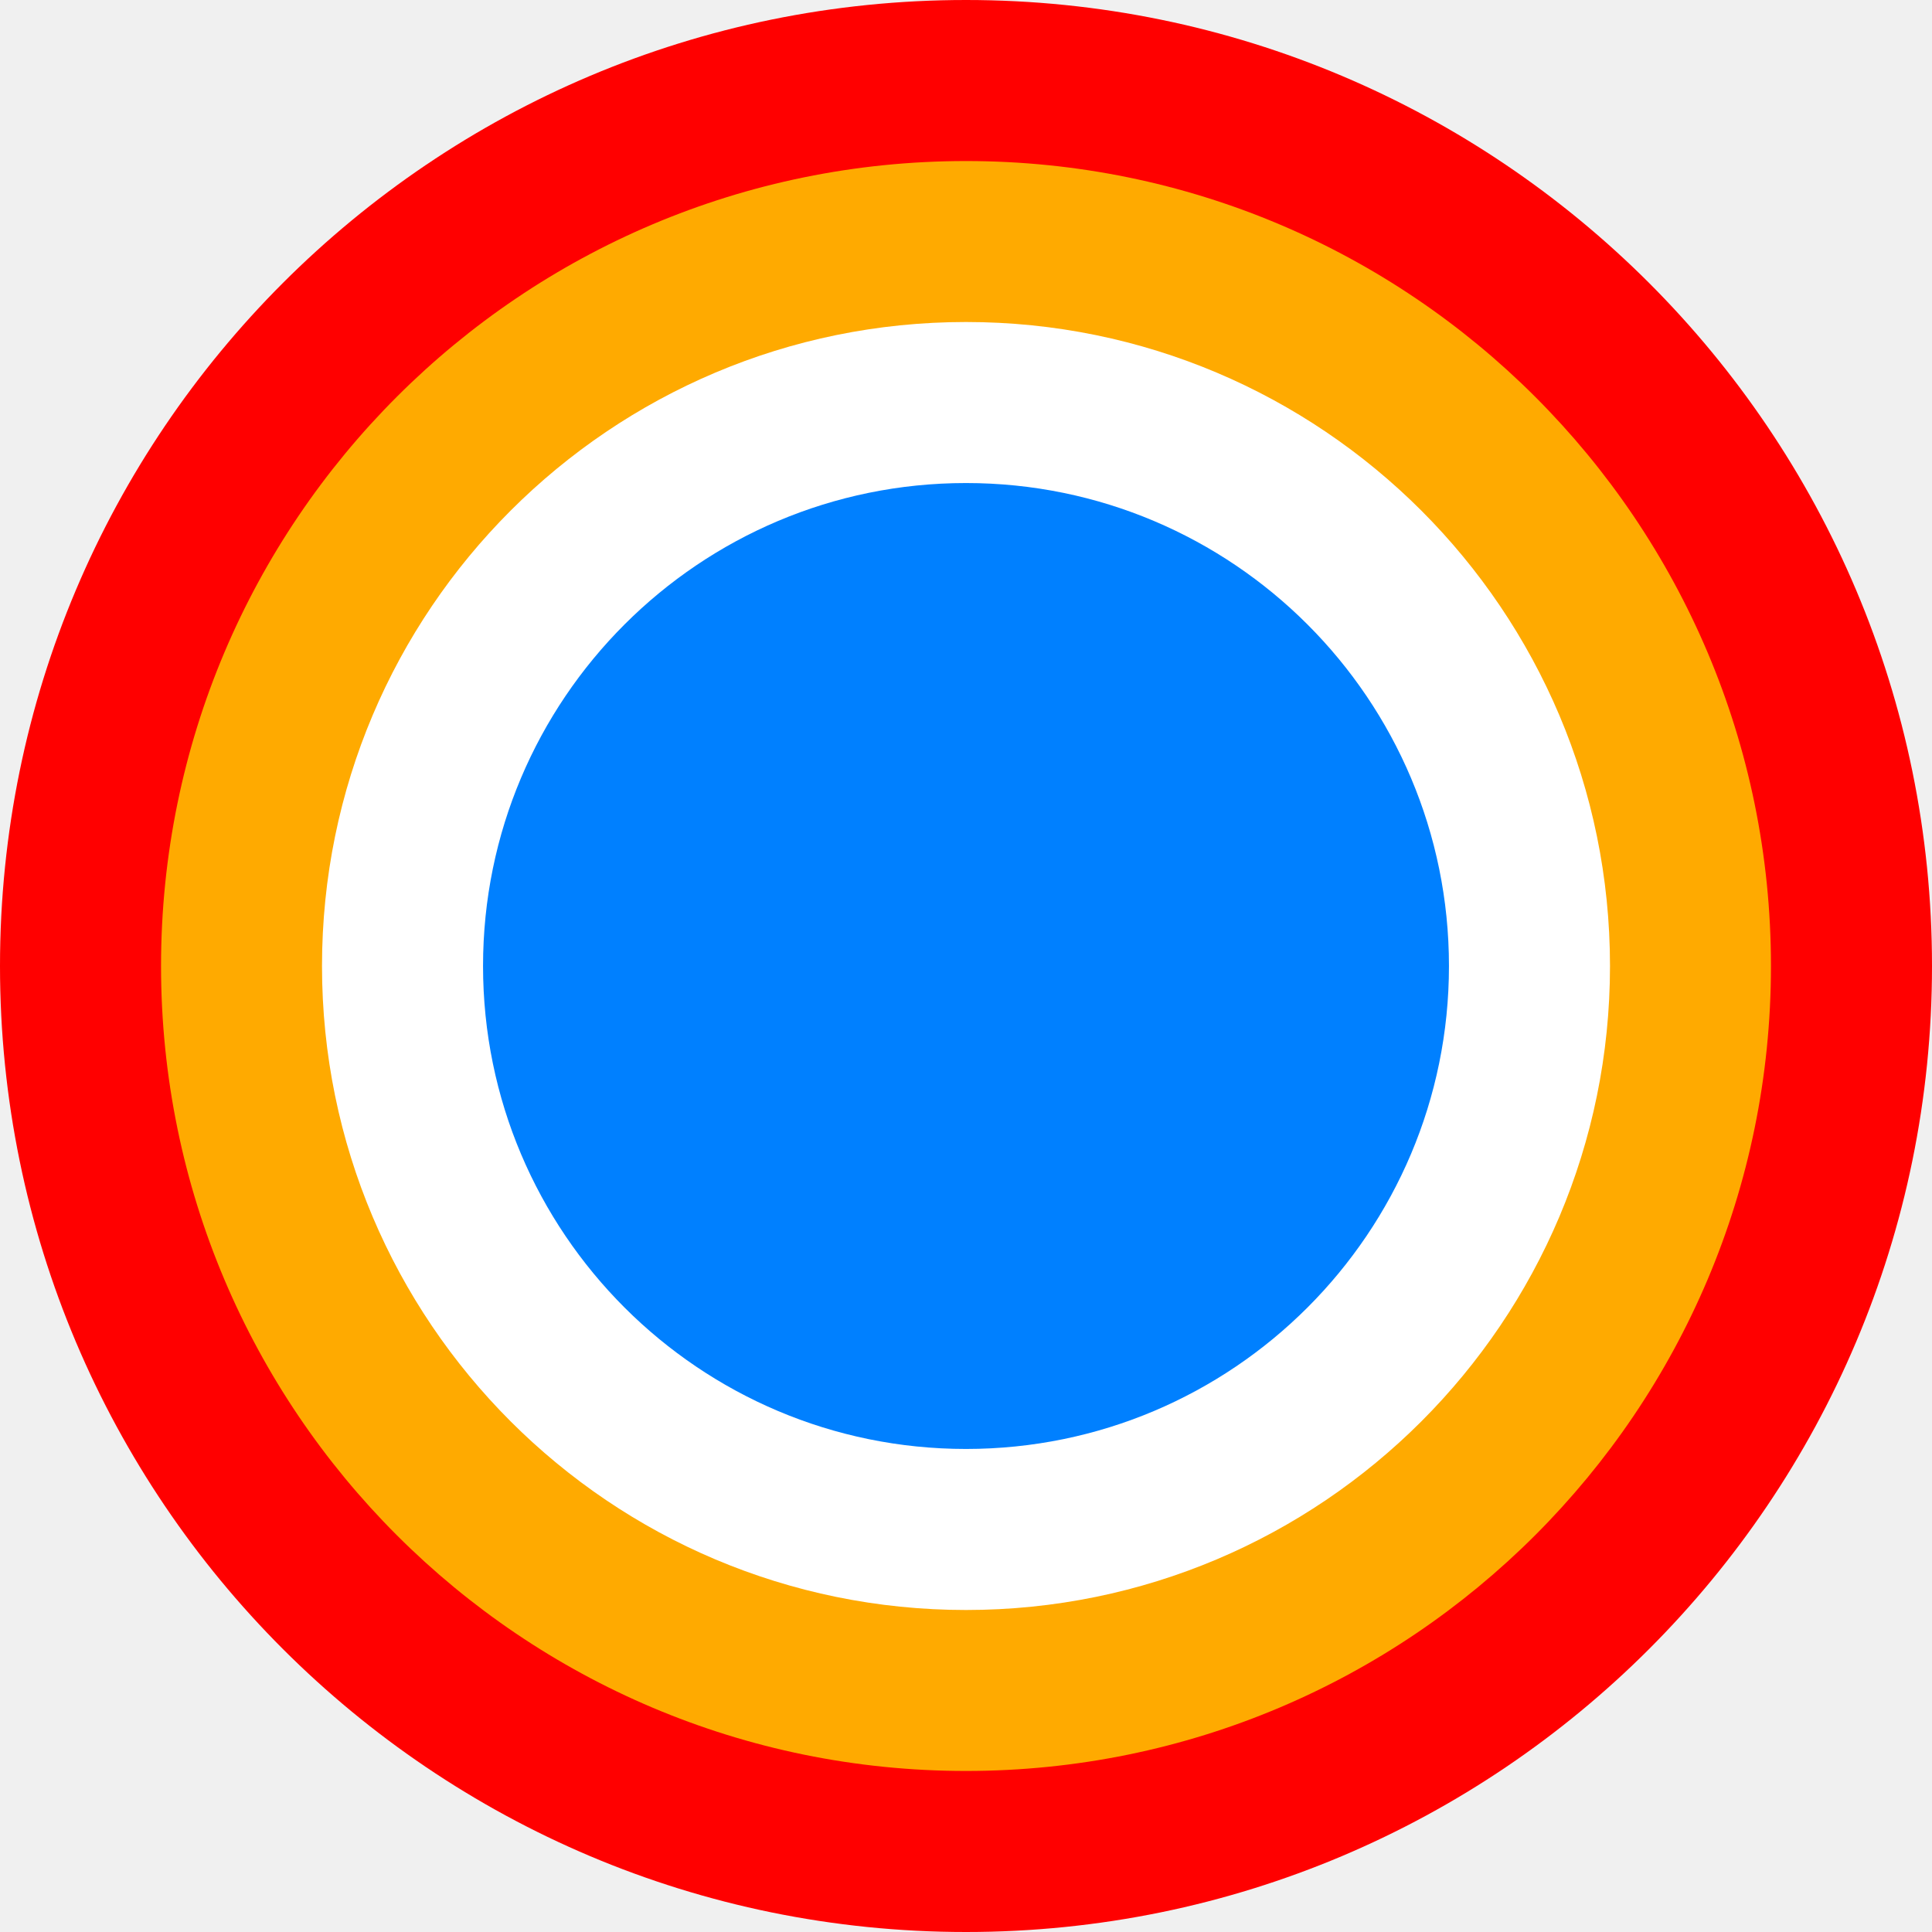
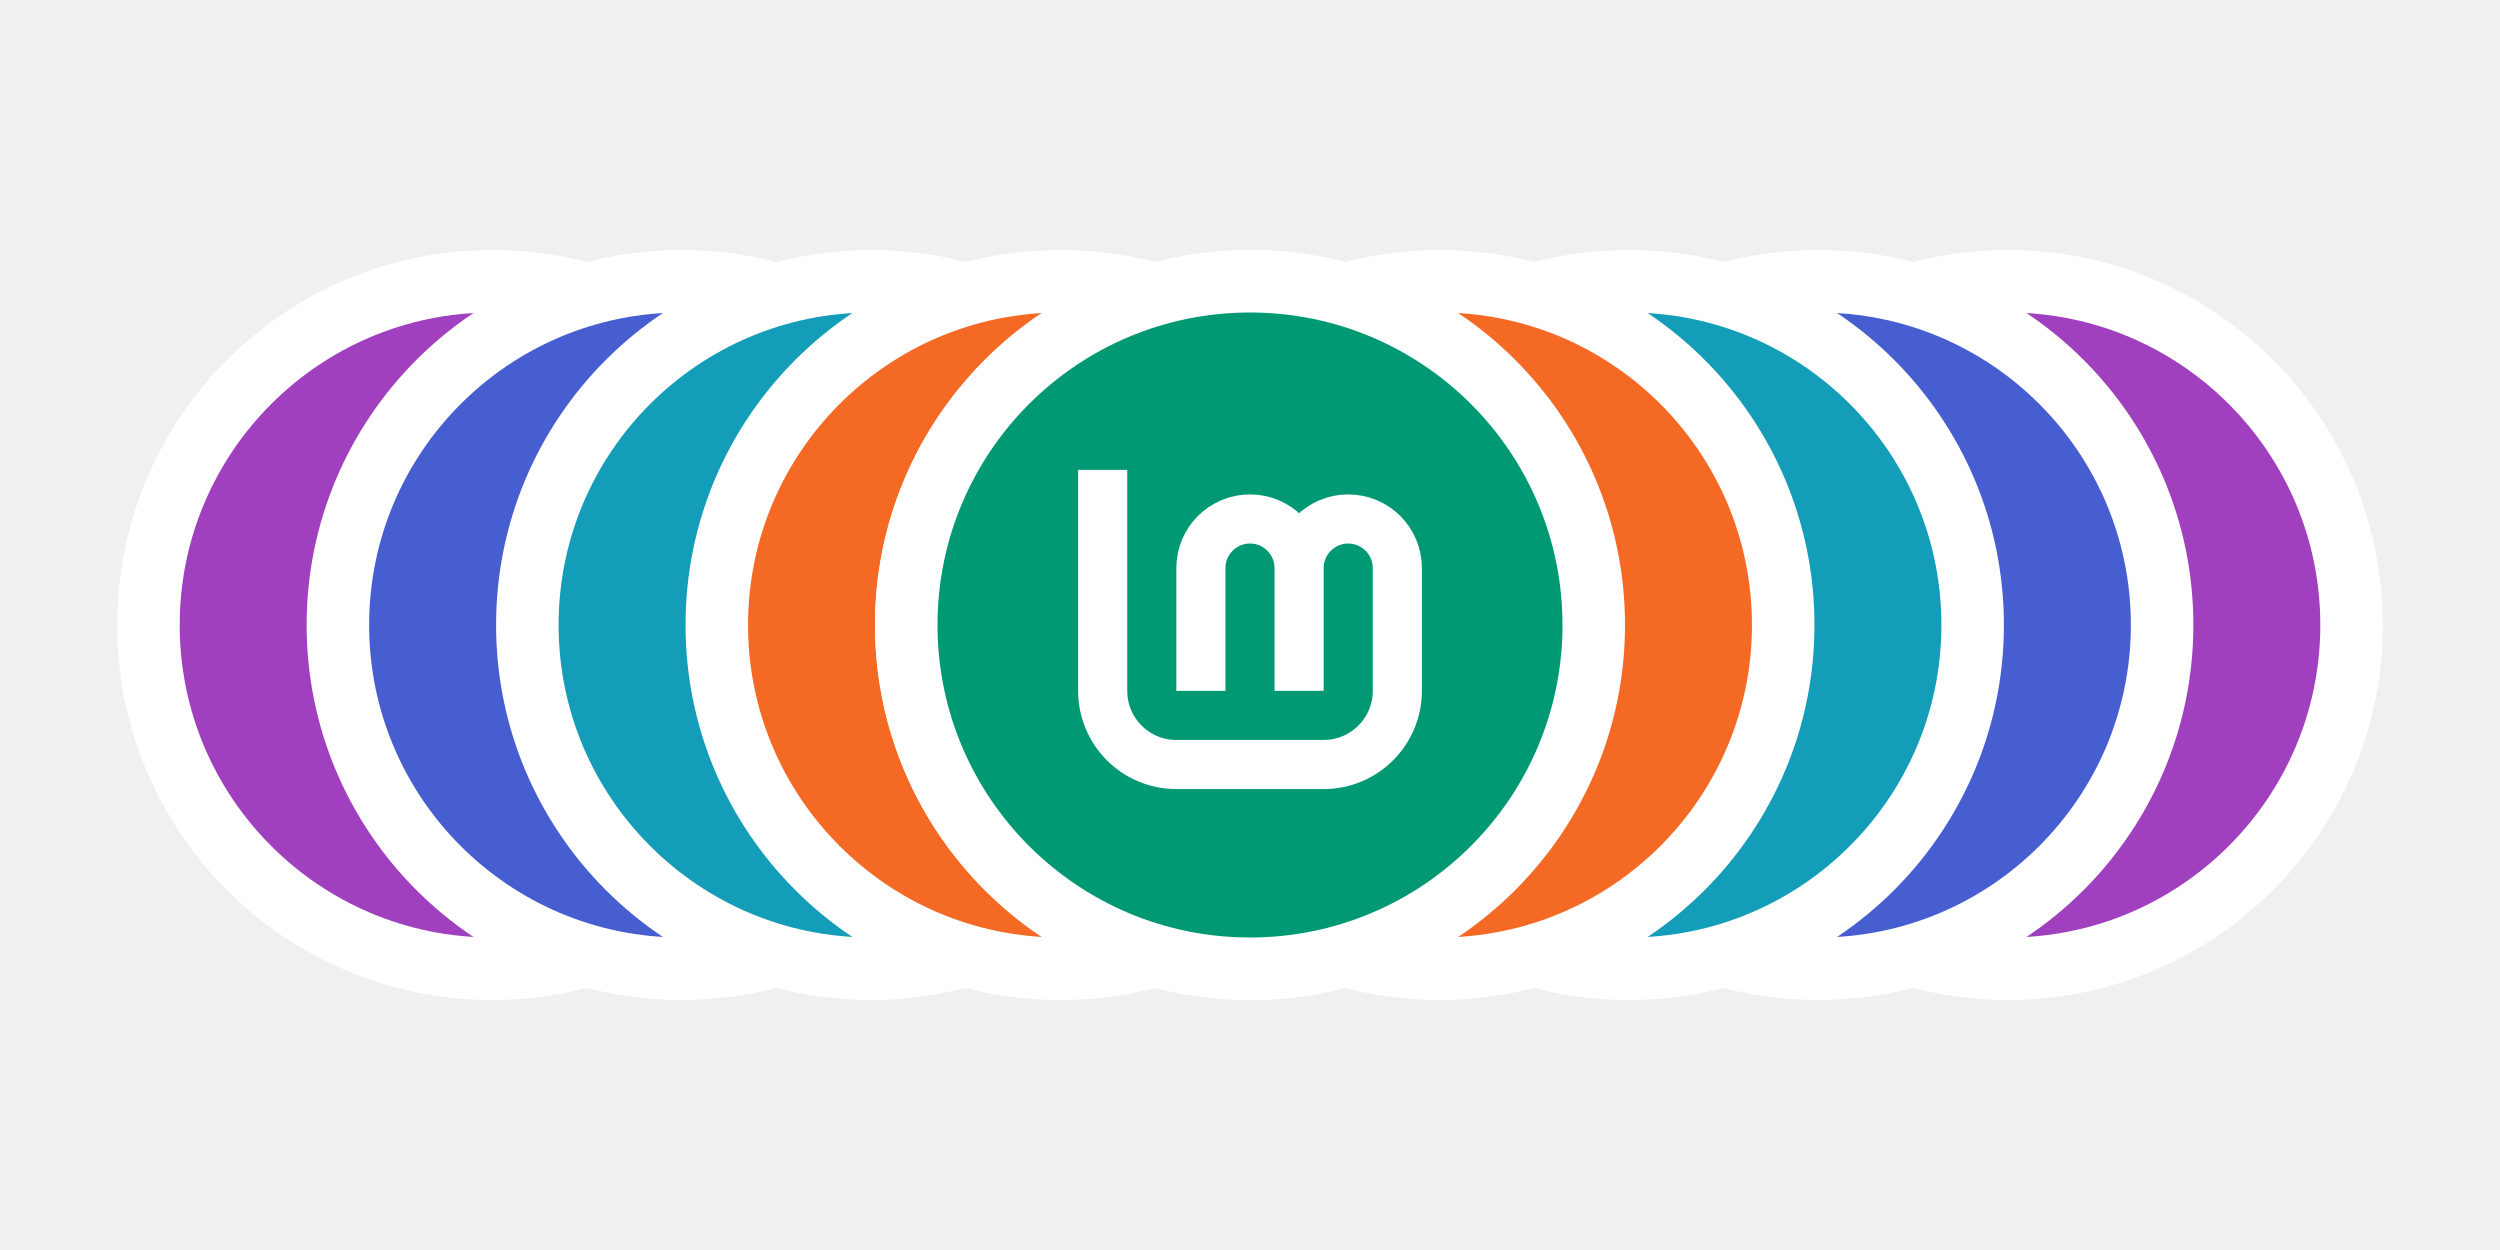
- <svg xmlns="http://www.w3.org/2000/svg" width="96" height="96" viewBox="0 0 25.506 25.4" version="1.1" id="svg8">
-   <defs id="defs2" />
-   <g id="layer1">
-     <circle style="fill:#ff0000;fill-opacity:1;stroke-width:0" id="circle845" cx="12.753" cy="12.7" r="12.753" />
-     <circle r="10.627" cy="12.7" cx="12.753" id="circle843" style="fill:#ffaa00;fill-opacity:1;stroke-width:0" />
-     <circle style="fill:#ffffff;fill-opacity:1;stroke-width:0" id="circle841" cx="12.753" cy="12.7" r="8.502" />
-     <circle r="6.376" cy="12.7" cx="12.753" id="path839" style="fill:#0080ff;fill-opacity:1;stroke-width:0" />
+ <svg xmlns="http://www.w3.org/2000/svg" version="1.1" id="svg2" viewBox="0 0 1280 640" height="640" width="1280">
+   <defs id="defs4" />
+   <g id="layer2" />
+   <g id="layer1" />
+   <g transform="translate(-16,-31.99999)" id="layer3">
+     <circle r="176" cy="352" cx="268" id="circle873" style="fill:#a040bf;fill-opacity:1;stroke:#ffffff;stroke-width:32;stroke-linecap:butt;stroke-linejoin:miter;stroke-miterlimit:4;stroke-dasharray:none;stroke-opacity:1" />
+     <circle style="fill:#475ed1;fill-opacity:1;stroke:#ffffff;stroke-width:32;stroke-linecap:butt;stroke-linejoin:miter;stroke-miterlimit:4;stroke-dasharray:none;stroke-opacity:1" id="circle871" cx="365" cy="352" r="176" />
+     <circle r="176" cy="352" cx="462" id="circle865" style="fill:#149db8;fill-opacity:1;stroke:#ffffff;stroke-width:32;stroke-linecap:butt;stroke-linejoin:miter;stroke-miterlimit:4;stroke-dasharray:none;stroke-opacity:1" />
+     <circle r="176" cy="352" cx="559" id="circle861" style="fill:#f46a25;fill-opacity:1;stroke:#ffffff;stroke-width:32;stroke-linecap:butt;stroke-linejoin:miter;stroke-miterlimit:4;stroke-dasharray:none;stroke-opacity:1" />
+     <circle style="fill:#a040bf;fill-opacity:1;stroke:#ffffff;stroke-width:32;stroke-linecap:butt;stroke-linejoin:miter;stroke-miterlimit:4;stroke-dasharray:none;stroke-opacity:1" id="ellipse36" cx="656" cy="352" r="176" />
+     <circle transform="scale(-1,1)" style="fill:#a040bf;fill-opacity:1;stroke:#ffffff;stroke-width:32;stroke-linecap:butt;stroke-linejoin:miter;stroke-miterlimit:4;stroke-dasharray:none;stroke-opacity:1" id="circle854" cx="-1044" cy="352" r="176" />
+     <circle transform="scale(-1,1)" r="176" cy="352" cx="-947" id="circle856" style="fill:#475ed1;fill-opacity:1;stroke:#ffffff;stroke-width:32;stroke-linecap:butt;stroke-linejoin:miter;stroke-miterlimit:4;stroke-dasharray:none;stroke-opacity:1" />
+     <circle transform="scale(-1,1)" style="fill:#149db8;fill-opacity:1;stroke:#ffffff;stroke-width:32;stroke-linecap:butt;stroke-linejoin:miter;stroke-miterlimit:4;stroke-dasharray:none;stroke-opacity:1" id="circle858" cx="-850" cy="352" r="176" />
+     <circle transform="scale(-1,1)" style="fill:#f46a25;fill-opacity:1;stroke:#ffffff;stroke-width:32;stroke-linecap:butt;stroke-linejoin:miter;stroke-miterlimit:4;stroke-dasharray:none;stroke-opacity:1" id="circle860" cx="-753" cy="352" r="176" />
+     <circle transform="scale(-1,1)" r="176" cy="352" cx="-656" id="circle862" style="fill:#ffffff;fill-opacity:1;stroke:#ffffff;stroke-width:32;stroke-linecap:butt;stroke-linejoin:miter;stroke-miterlimit:4;stroke-dasharray:none;stroke-opacity:1" />
+     <g id="g58" transform="matrix(1.142857,0,0,1.142857,389.7143,-760.4141)">
+       <circle r="140" style="fill:#009973;fill-opacity:1;stroke:none;stroke-width:22.336;stroke-linecap:butt;stroke-linejoin:bevel;stroke-miterlimit:4;stroke-dasharray:none;stroke-opacity:1" id="ellipse4247" cx="233" cy="973.362" />
+       <path id="path4249" style="fill:none;fill-opacity:0.267;stroke:#ffffff;stroke-width:22;stroke-linecap:butt;stroke-linejoin:miter;stroke-miterlimit:4;stroke-dasharray:none;stroke-opacity:1" d="m 211,1002.862 v -55 c 0,-12.15 9.85,-22 22,-22 12.15,0 22,9.85 22,22 v 55 m -88,-99 v 99 c 0,18.225 14.775,33 33,33 h 66 c 18.225,0 33,-14.775 33,-33 v -55 c 0,-12.15 -9.85,-22 -22,-22 -12.15,0 -22,9.85 -22,22" />
+     </g>
  </g>
</svg>
